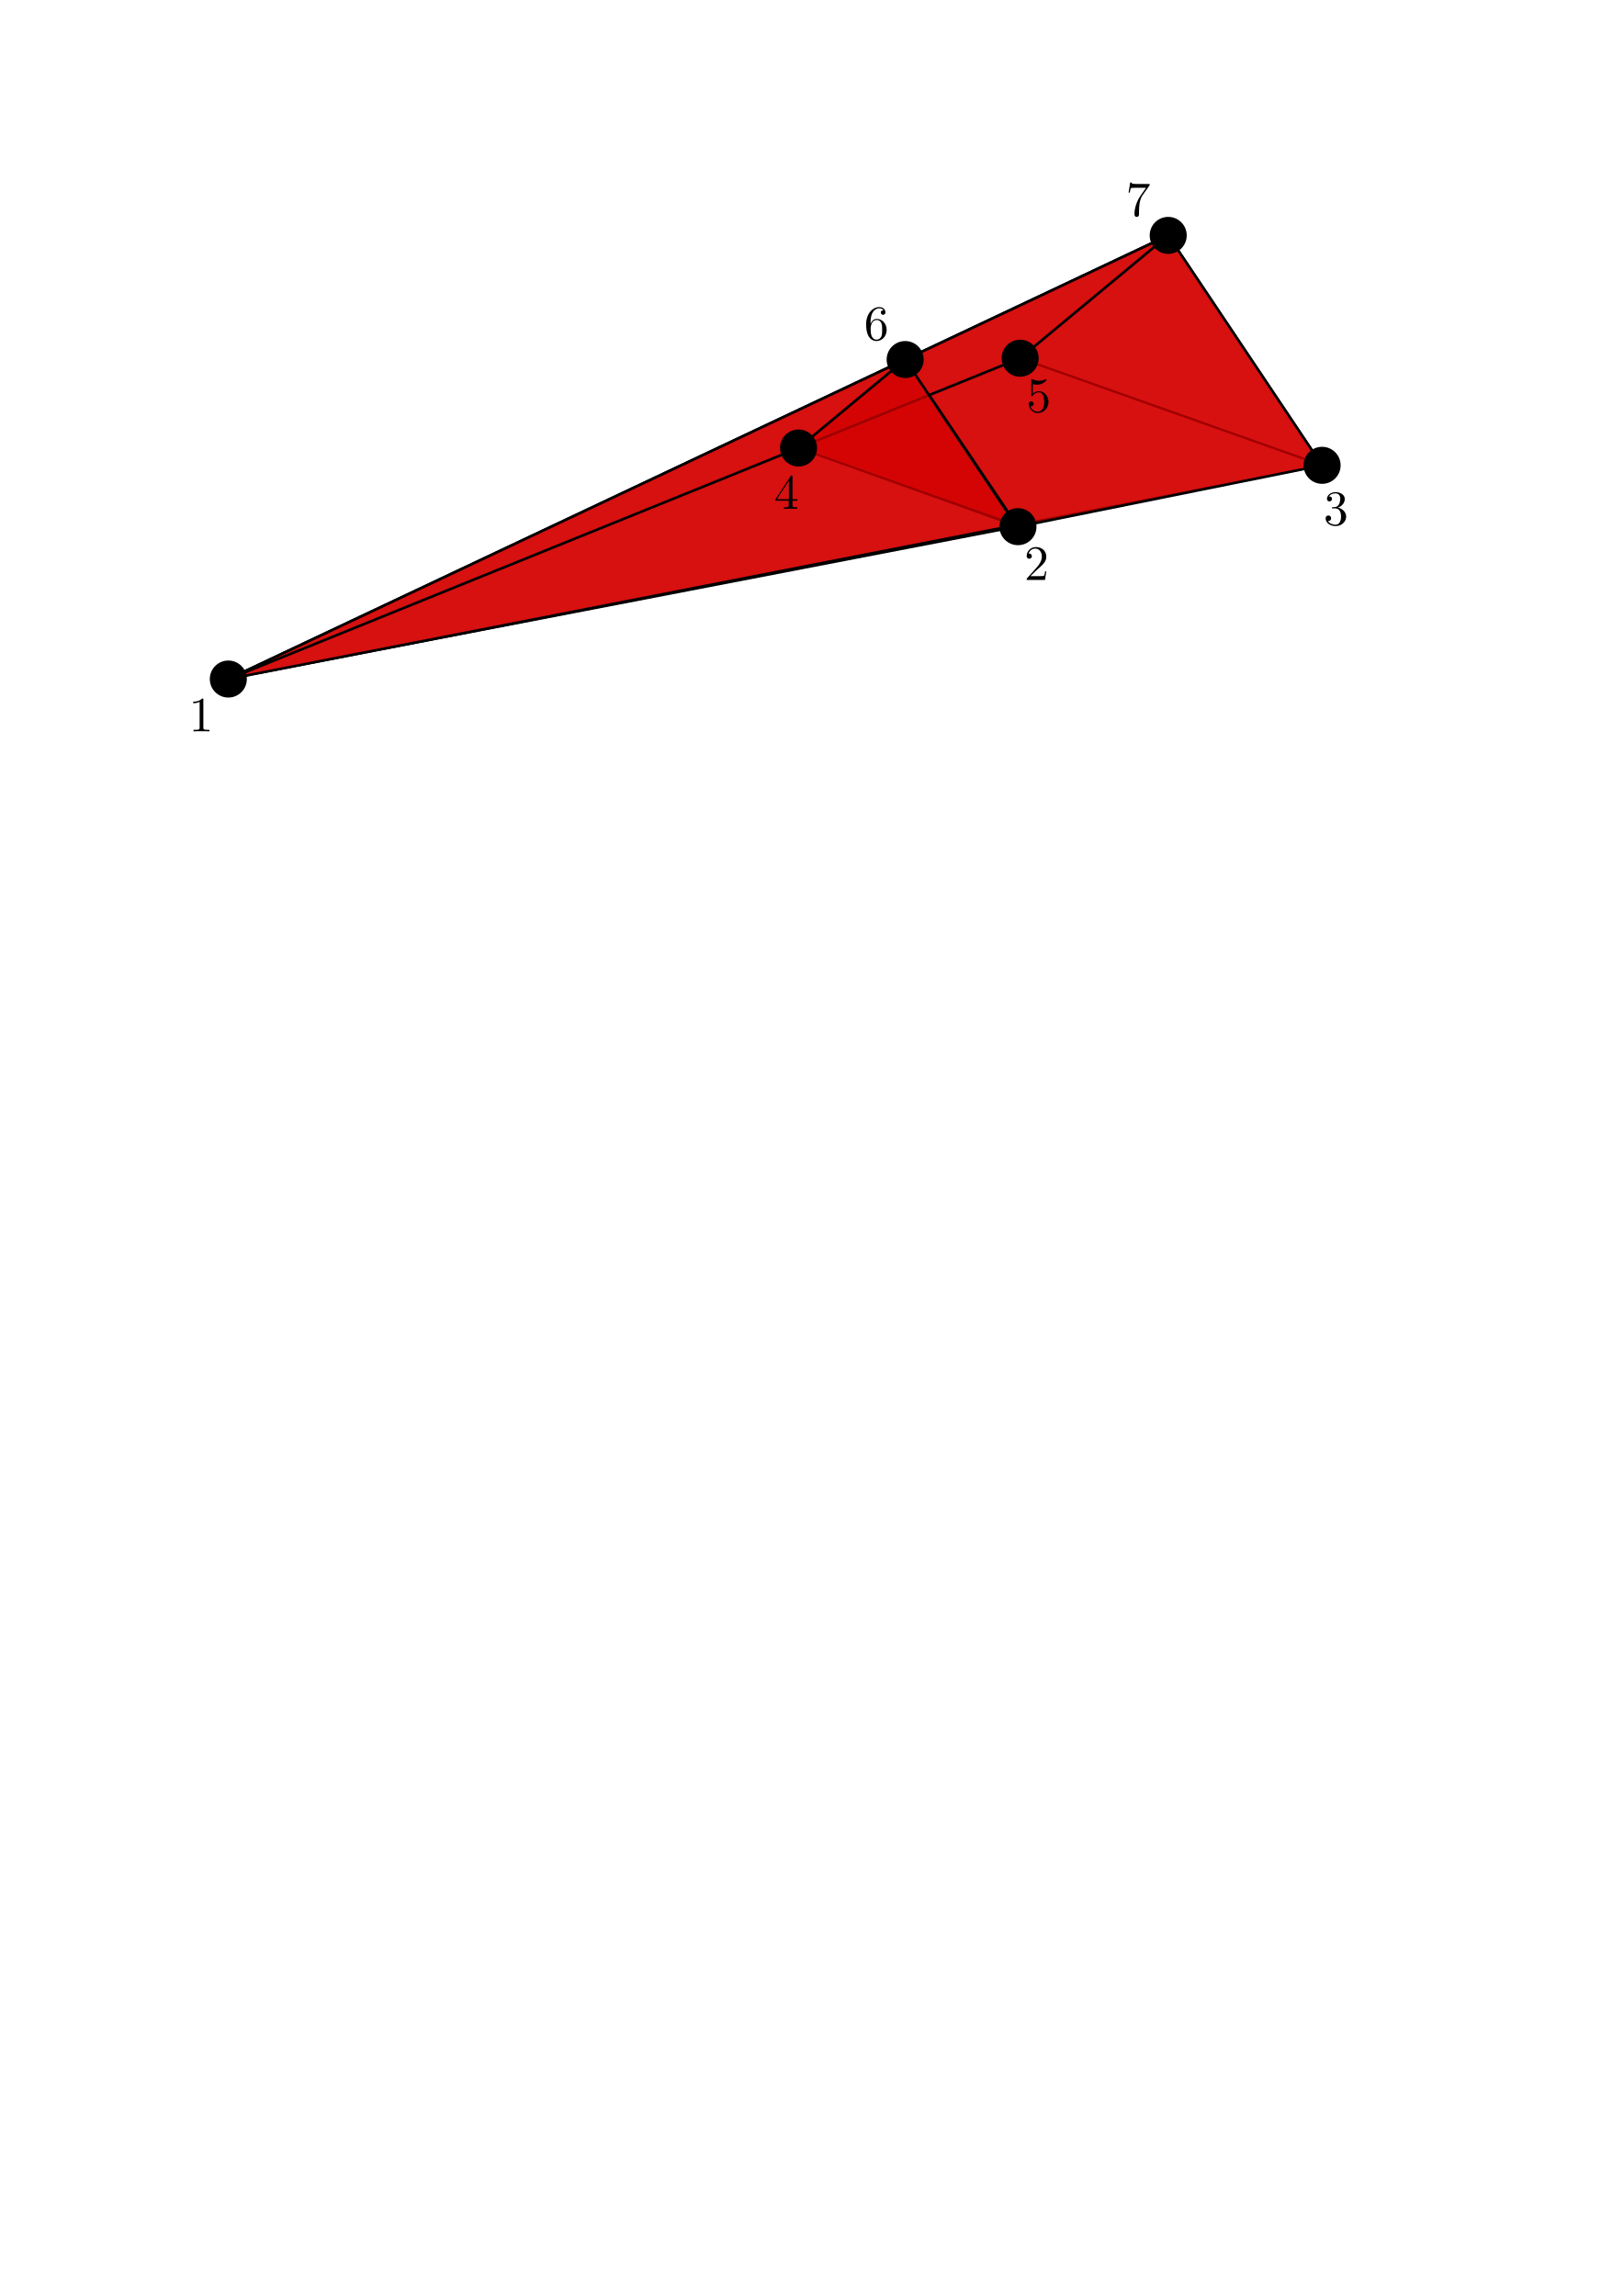
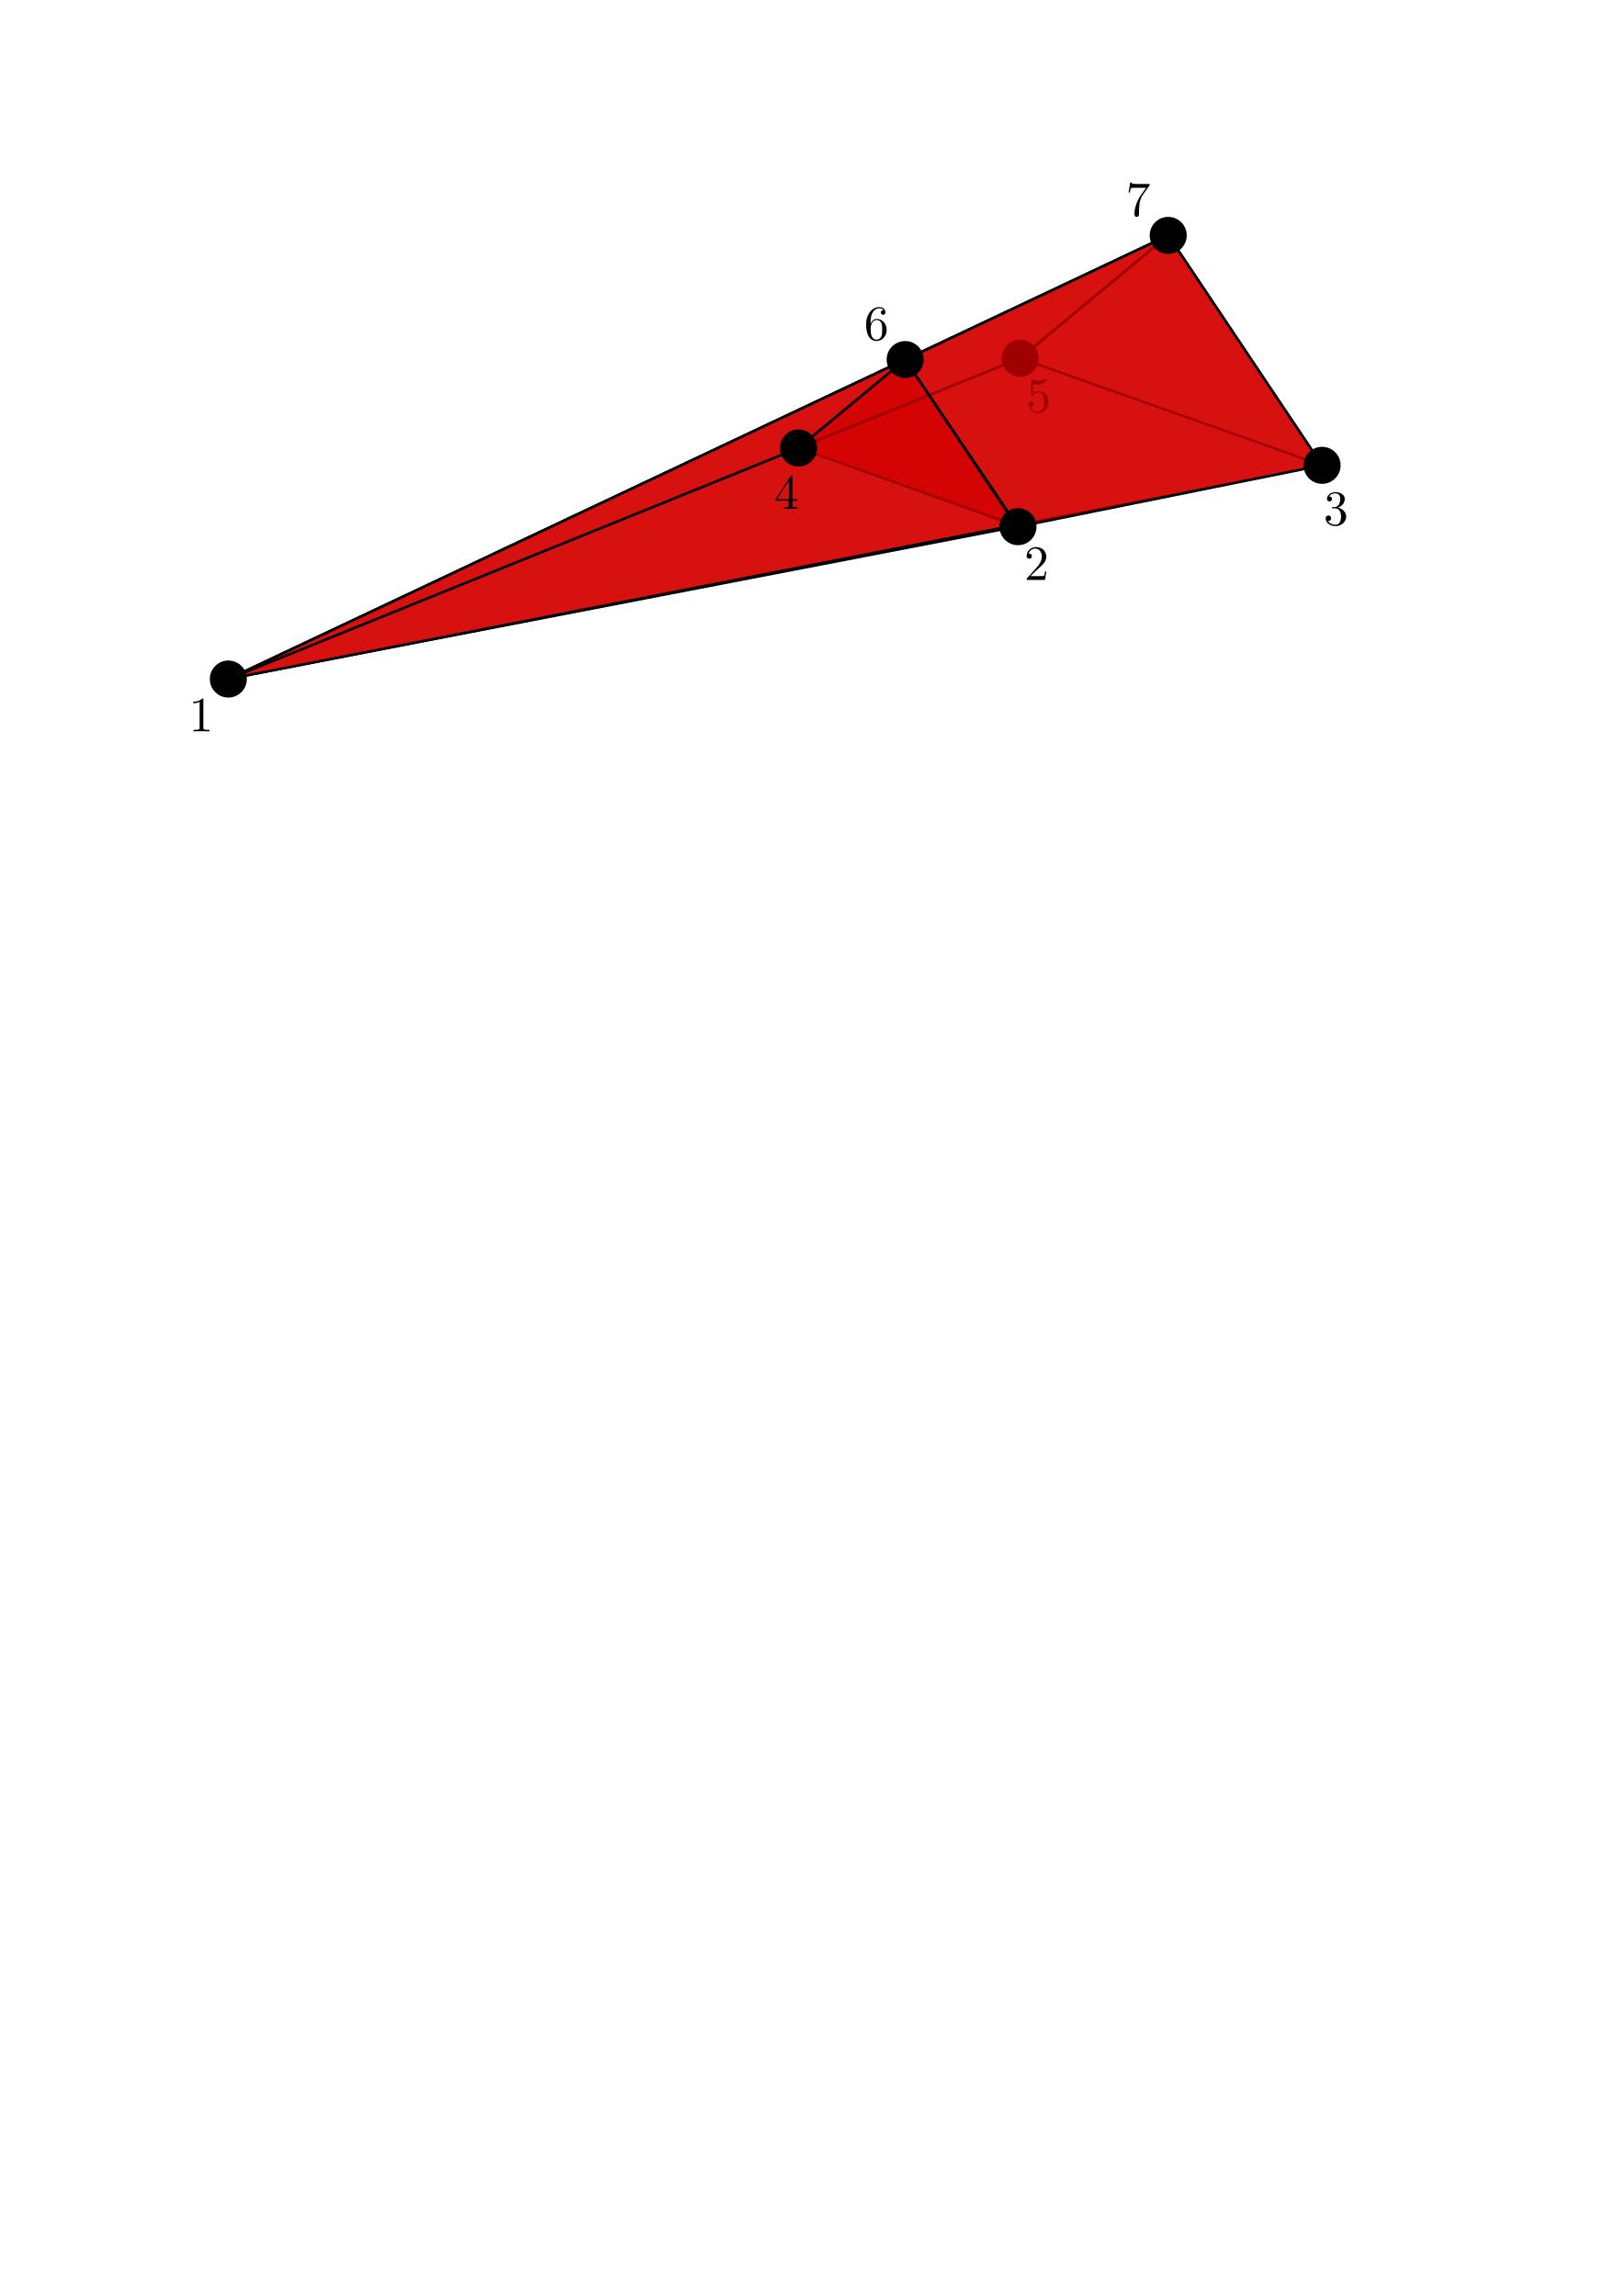
<svg xmlns="http://www.w3.org/2000/svg" width="210mm" height="297mm" viewBox="0 0 210 297" version="1.1" id="svg5">
  <defs id="defs2" />
  <g id="layer1">
    <path style="fill:#d40000;fill-opacity:0.749;stroke:#000000;stroke-width:0.283;stroke-opacity:1" d="m 151.089,30.45 19.903,29.742 -39.053,-13.854 z" id="path790" />
    <path style="fill:#d40000;fill-opacity:0.749;stroke:#000000;stroke-width:0.204;stroke-opacity:1" d="m 117.069,46.511 14.333,21.418 -28.124,-9.977 z" id="path790-3" />
    <path style="fill:#d40000;fill-opacity:0.749;stroke:#000000;stroke-width:0.243;stroke-opacity:1" d="m 170.993,60.192 -39.59,7.737 -28.124,-9.977 28.661,-11.615 z" id="path1255" />
    <path style="fill:#d40000;fill-opacity:0.749;stroke:#000000;stroke-width:0.243;stroke-opacity:1" d="M 131.658,68.127 29.53,87.838 103.279,57.952 131.658,68.127" id="path1330" />
-     <path style="fill:#d40000;fill-opacity:0.749;stroke:#000000;stroke-width:0.331;stroke-opacity:1" d="m 117.069,46.511 34.02,-16.061 19.903,29.742 -39.335,7.936 z" id="path1332" />
    <path style="fill:#d40000;fill-opacity:0.749;stroke:#000000;stroke-width:0.331;stroke-opacity:1" d="M 103.279,57.952 117.069,46.511 151.089,30.45 131.94,46.337 103.279,57.952" id="path1334" />
-     <circle style="fill:#000000;fill-opacity:1;stroke:none;stroke-width:0.21;stroke-opacity:1" id="path1388-56" cx="170.993" cy="60.192" r="2.395" />
    <circle style="fill:#000000;fill-opacity:1;stroke:none;stroke-width:0.21;stroke-opacity:1" id="path1388-2" cx="131.94" cy="46.337" r="2.395" />
-     <circle style="fill:#000000;fill-opacity:1;stroke:none;stroke-width:0.21;stroke-opacity:1" id="path1388-9" cx="151.089" cy="30.45" r="2.395" />
    <g fill="#000000" fill-opacity="1" id="g30" transform="matrix(0.640615,0,0,0.640615,-34.47144,42.09942)">
      <g id="use28" transform="translate(91.925,81.963)">
        <path d="m 2.938,-6.375 c 0,-0.25 0,-0.266 -0.234,-0.266 C 2.078,-6 1.203,-6 0.891,-6 v 0.312 c 0.203,0 0.781,0 1.297,-0.266 v 5.172 c 0,0.359 -0.031,0.469 -0.922,0.469 h -0.312 V 0 c 0.344,-0.031 1.203,-0.031 1.609,-0.031 0.391,0 1.266,0 1.609,0.031 v -0.312 h -0.312 c -0.906,0 -0.922,-0.109 -0.922,-0.469 z m 0,0" id="path60" />
      </g>
    </g>
    <g fill="#000000" fill-opacity="1" id="g34" transform="matrix(0.640615,0,0,0.640615,68.2562,22.50997)">
      <g id="use32" transform="translate(100.2238,81.963)">
        <path d="m 1.266,-0.766 1.062,-1.031 c 1.547,-1.375 2.141,-1.906 2.141,-2.906 0,-1.141 -0.891,-1.938 -2.109,-1.938 -1.125,0 -1.859,0.922 -1.859,1.812 0,0.547 0.5,0.547 0.531,0.547 0.172,0 0.516,-0.109 0.516,-0.531 0,-0.25 -0.188,-0.516 -0.531,-0.516 -0.078,0 -0.094,0 -0.125,0.016 0.219,-0.656 0.766,-1.016 1.344,-1.016 0.906,0 1.328,0.812 1.328,1.625 C 3.562,-3.906 3.078,-3.125 2.516,-2.5 l -1.906,2.125 C 0.5,-0.266 0.5,-0.234 0.5,0 H 4.203 L 4.469,-1.734 H 4.234 C 4.172,-1.438 4.109,-1 4,-0.844 3.938,-0.766 3.281,-0.766 3.062,-0.766 Z m 0,0" id="path64" />
      </g>
    </g>
    <g fill="#000000" fill-opacity="1" id="g38" transform="matrix(0.640615,0,0,0.640615,101.6534,15.40744)">
      <g id="use36" transform="translate(108.5327,81.963)">
        <path d="m 2.891,-3.516 c 0.812,-0.266 1.391,-0.953 1.391,-1.75 0,-0.812 -0.875,-1.375 -1.828,-1.375 -1,0 -1.766,0.594 -1.766,1.359 0,0.328 0.219,0.516 0.516,0.516 0.297,0 0.5,-0.219 0.5,-0.516 0,-0.484 -0.469,-0.484 -0.609,-0.484 0.297,-0.5 0.953,-0.625 1.312,-0.625 0.422,0 0.969,0.219 0.969,1.109 0,0.125 -0.031,0.703 -0.281,1.141 C 2.797,-3.656 2.453,-3.625 2.203,-3.625 2.125,-3.609 1.891,-3.594 1.812,-3.594 c -0.078,0.016 -0.141,0.031 -0.141,0.125 0,0.109 0.062,0.109 0.234,0.109 h 0.438 c 0.812,0 1.188,0.672 1.188,1.656 0,1.359 -0.688,1.641 -1.125,1.641 -0.438,0 -1.188,-0.172 -1.531,-0.75 0.344,0.047 0.656,-0.172 0.656,-0.547 0,-0.359 -0.266,-0.562 -0.547,-0.562 -0.25,0 -0.562,0.141 -0.562,0.578 0,0.906 0.922,1.562 2.016,1.562 1.219,0 2.125,-0.906 2.125,-1.922 0,-0.812 -0.641,-1.594 -1.672,-1.812 z m 0,0" id="path68" />
      </g>
    </g>
    <g fill="#000000" fill-opacity="1" id="g46" transform="matrix(0.640615,0,0,0.640615,52.58237,0.7832137)">
      <g id="use44" transform="translate(125.1304,81.963)">
        <path d="m 4.469,-2 c 0,-1.188 -0.812,-2.188 -1.891,-2.188 -0.469,0 -0.906,0.156 -1.266,0.516 V -5.625 c 0.203,0.062 0.531,0.125 0.844,0.125 1.234,0 1.938,-0.906 1.938,-1.031 0,-0.062 -0.031,-0.109 -0.109,-0.109 0,0 -0.031,0 -0.078,0.031 C 3.703,-6.516 3.219,-6.312 2.547,-6.312 2.156,-6.312 1.688,-6.391 1.219,-6.594 1.141,-6.625 1.125,-6.625 1.109,-6.625 1,-6.625 1,-6.547 1,-6.391 V -3.438 c 0,0.172 0,0.25 0.141,0.25 0.078,0 0.094,-0.016 0.141,-0.078 C 1.391,-3.422 1.75,-3.969 2.562,-3.969 c 0.516,0 0.766,0.453 0.844,0.641 0.156,0.375 0.188,0.75 0.188,1.25 0,0.359 0,0.953 -0.25,1.375 C 3.109,-0.312 2.734,-0.062 2.281,-0.062 c -0.719,0 -1.297,-0.531 -1.469,-1.109 0.031,0 0.062,0.016 0.172,0.016 0.328,0 0.5,-0.25 0.5,-0.484 0,-0.25 -0.172,-0.5 -0.5,-0.5 C 0.844,-2.141 0.5,-2.062 0.5,-1.609 0.5,-0.75 1.188,0.219 2.297,0.219 3.453,0.219 4.469,-0.734 4.469,-2 Z m 0,0" id="path76" />
      </g>
    </g>
    <g fill="#000000" fill-opacity="1" id="g50" transform="matrix(0.640615,0,0,0.640615,26.26863,-8.530838)">
      <g id="use48" transform="translate(133.4392,81.963)">
        <path d="m 1.312,-3.266 v -0.25 c 0,-2.516 1.234,-2.875 1.75,-2.875 0.234,0 0.656,0.062 0.875,0.406 -0.156,0 -0.547,0 -0.547,0.438 0,0.312 0.234,0.469 0.453,0.469 0.156,0 0.469,-0.094 0.469,-0.484 0,-0.594 -0.438,-1.078 -1.266,-1.078 -1.281,0 -2.625,1.281 -2.625,3.484 0,2.672 1.156,3.375 2.078,3.375 1.109,0 2.062,-0.938 2.062,-2.25 0,-1.266 -0.891,-2.219 -2,-2.219 -0.672,0 -1.047,0.5 -1.25,0.984 z M 2.5,-0.062 c -0.625,0 -0.922,-0.594 -0.984,-0.75 -0.188,-0.469 -0.188,-1.266 -0.188,-1.438 0,-0.781 0.328,-1.781 1.219,-1.781 0.172,0 0.625,0 0.938,0.625 0.172,0.359 0.172,0.875 0.172,1.359 0,0.484 0,0.984 -0.172,1.344 C 3.188,-0.109 2.734,-0.062 2.5,-0.062 Z m 0,0" id="path80" />
      </g>
    </g>
    <g fill="#000000" fill-opacity="1" id="g54" transform="matrix(0.640615,0,0,0.640615,54.80193,-24.59162)">
      <g id="use52" transform="translate(141.738,81.963)">
        <path d="m 4.75,-6.078 c 0.078,-0.109 0.078,-0.125 0.078,-0.344 H 2.406 c -1.203,0 -1.234,-0.125 -1.266,-0.312 h -0.25 L 0.562,-4.688 h 0.25 c 0.031,-0.156 0.109,-0.781 0.25,-0.906 0.062,-0.062 0.844,-0.062 0.969,-0.062 h 2.062 C 3.984,-5.5 3.203,-4.406 2.984,-4.078 2.078,-2.734 1.75,-1.344 1.75,-0.328 c 0,0.094 0,0.547 0.469,0.547 0.453,0 0.453,-0.453 0.453,-0.547 V -0.844 c 0,-0.547 0.031,-1.094 0.109,-1.625 0.047,-0.234 0.172,-1.094 0.625,-1.703 z m 0,0" id="path84" />
      </g>
    </g>
    <path style="fill:#d40000;stroke-width:0.331;fill-opacity:0.749;stroke:#000000;stroke-opacity:1" d="M 29.53,87.838 117.069,46.511 131.403,67.929 29.53,87.838" id="path936" />
    <path style="fill:#d40000;fill-opacity:0.749;stroke:#000000;stroke-width:0.331;stroke-opacity:1" d="M 29.53,87.838 117.069,46.511 103.279,57.952 Z" id="path1262" />
    <g fill="#000000" fill-opacity="1" id="g42" transform="matrix(0.640615,0,0,0.640615,25.27825,13.31543)">
      <g id="use40" transform="translate(116.8315,81.963)">
        <path d="m 2.938,-1.641 v 0.859 c 0,0.359 -0.031,0.469 -0.766,0.469 H 1.969 V 0 C 2.375,-0.031 2.891,-0.031 3.312,-0.031 c 0.422,0 0.938,0 1.359,0.031 v -0.312 h -0.219 c -0.734,0 -0.75,-0.109 -0.75,-0.469 V -1.641 H 4.688 v -0.312 H 3.703 v -4.531 c 0,-0.203 0,-0.266 -0.172,-0.266 -0.078,0 -0.109,0 -0.188,0.125 l -3.062,4.672 v 0.312 z m 0.047,-0.312 H 0.562 l 2.422,-3.719 z m 0,0" id="path72" />
      </g>
    </g>
-     <circle style="fill:#000000;fill-opacity:1;stroke:none;stroke-width:0.21;stroke-opacity:1" id="path1388-7" cx="117.069" cy="46.511" r="2.395" />
-     <circle style="fill:#000000;fill-opacity:1;stroke:none;stroke-width:0.21;stroke-opacity:1" id="path1388-7-3" cx="131.658" cy="68.127" r="2.395" />
    <circle style="fill:#000000;fill-opacity:1;stroke:none;stroke-width:0.21;stroke-opacity:1" id="path1388-7-6" cx="103.279" cy="57.952" r="2.395" />
    <circle style="fill:#000000;fill-opacity:1;stroke:none;stroke-width:0.21;stroke-opacity:1" id="path1388-7-7" cx="29.53" cy="87.838" r="2.395" />
  </g>
+   <g id="layer2">
+     <path style="fill:#d40000;fill-opacity:0.749;stroke:#000000;stroke-width:0.331;stroke-opacity:1" d="m 117.069,46.511 34.02,-16.061 19.903,29.742 -39.335,7.936 z" id="path1332" />
+     <circle style="fill:#000000;fill-opacity:1;stroke:none;stroke-width:0.21;stroke-opacity:1" id="path1388-7" cx="117.069" cy="46.511" r="2.395" />
+     <circle style="fill:#000000;fill-opacity:1;stroke:none;stroke-width:0.21;stroke-opacity:1" id="path1388-9" cx="151.089" cy="30.45" r="2.395" />
+     <circle style="fill:#000000;fill-opacity:1;stroke:none;stroke-width:0.21;stroke-opacity:1" id="path1388-56" cx="170.993" cy="60.192" r="2.395" />
+     <circle style="fill:#000000;fill-opacity:1;stroke:none;stroke-width:0.21;stroke-opacity:1" id="path1388-7-3" cx="131.658" cy="68.127" r="2.395" />
+   </g>
</svg>
